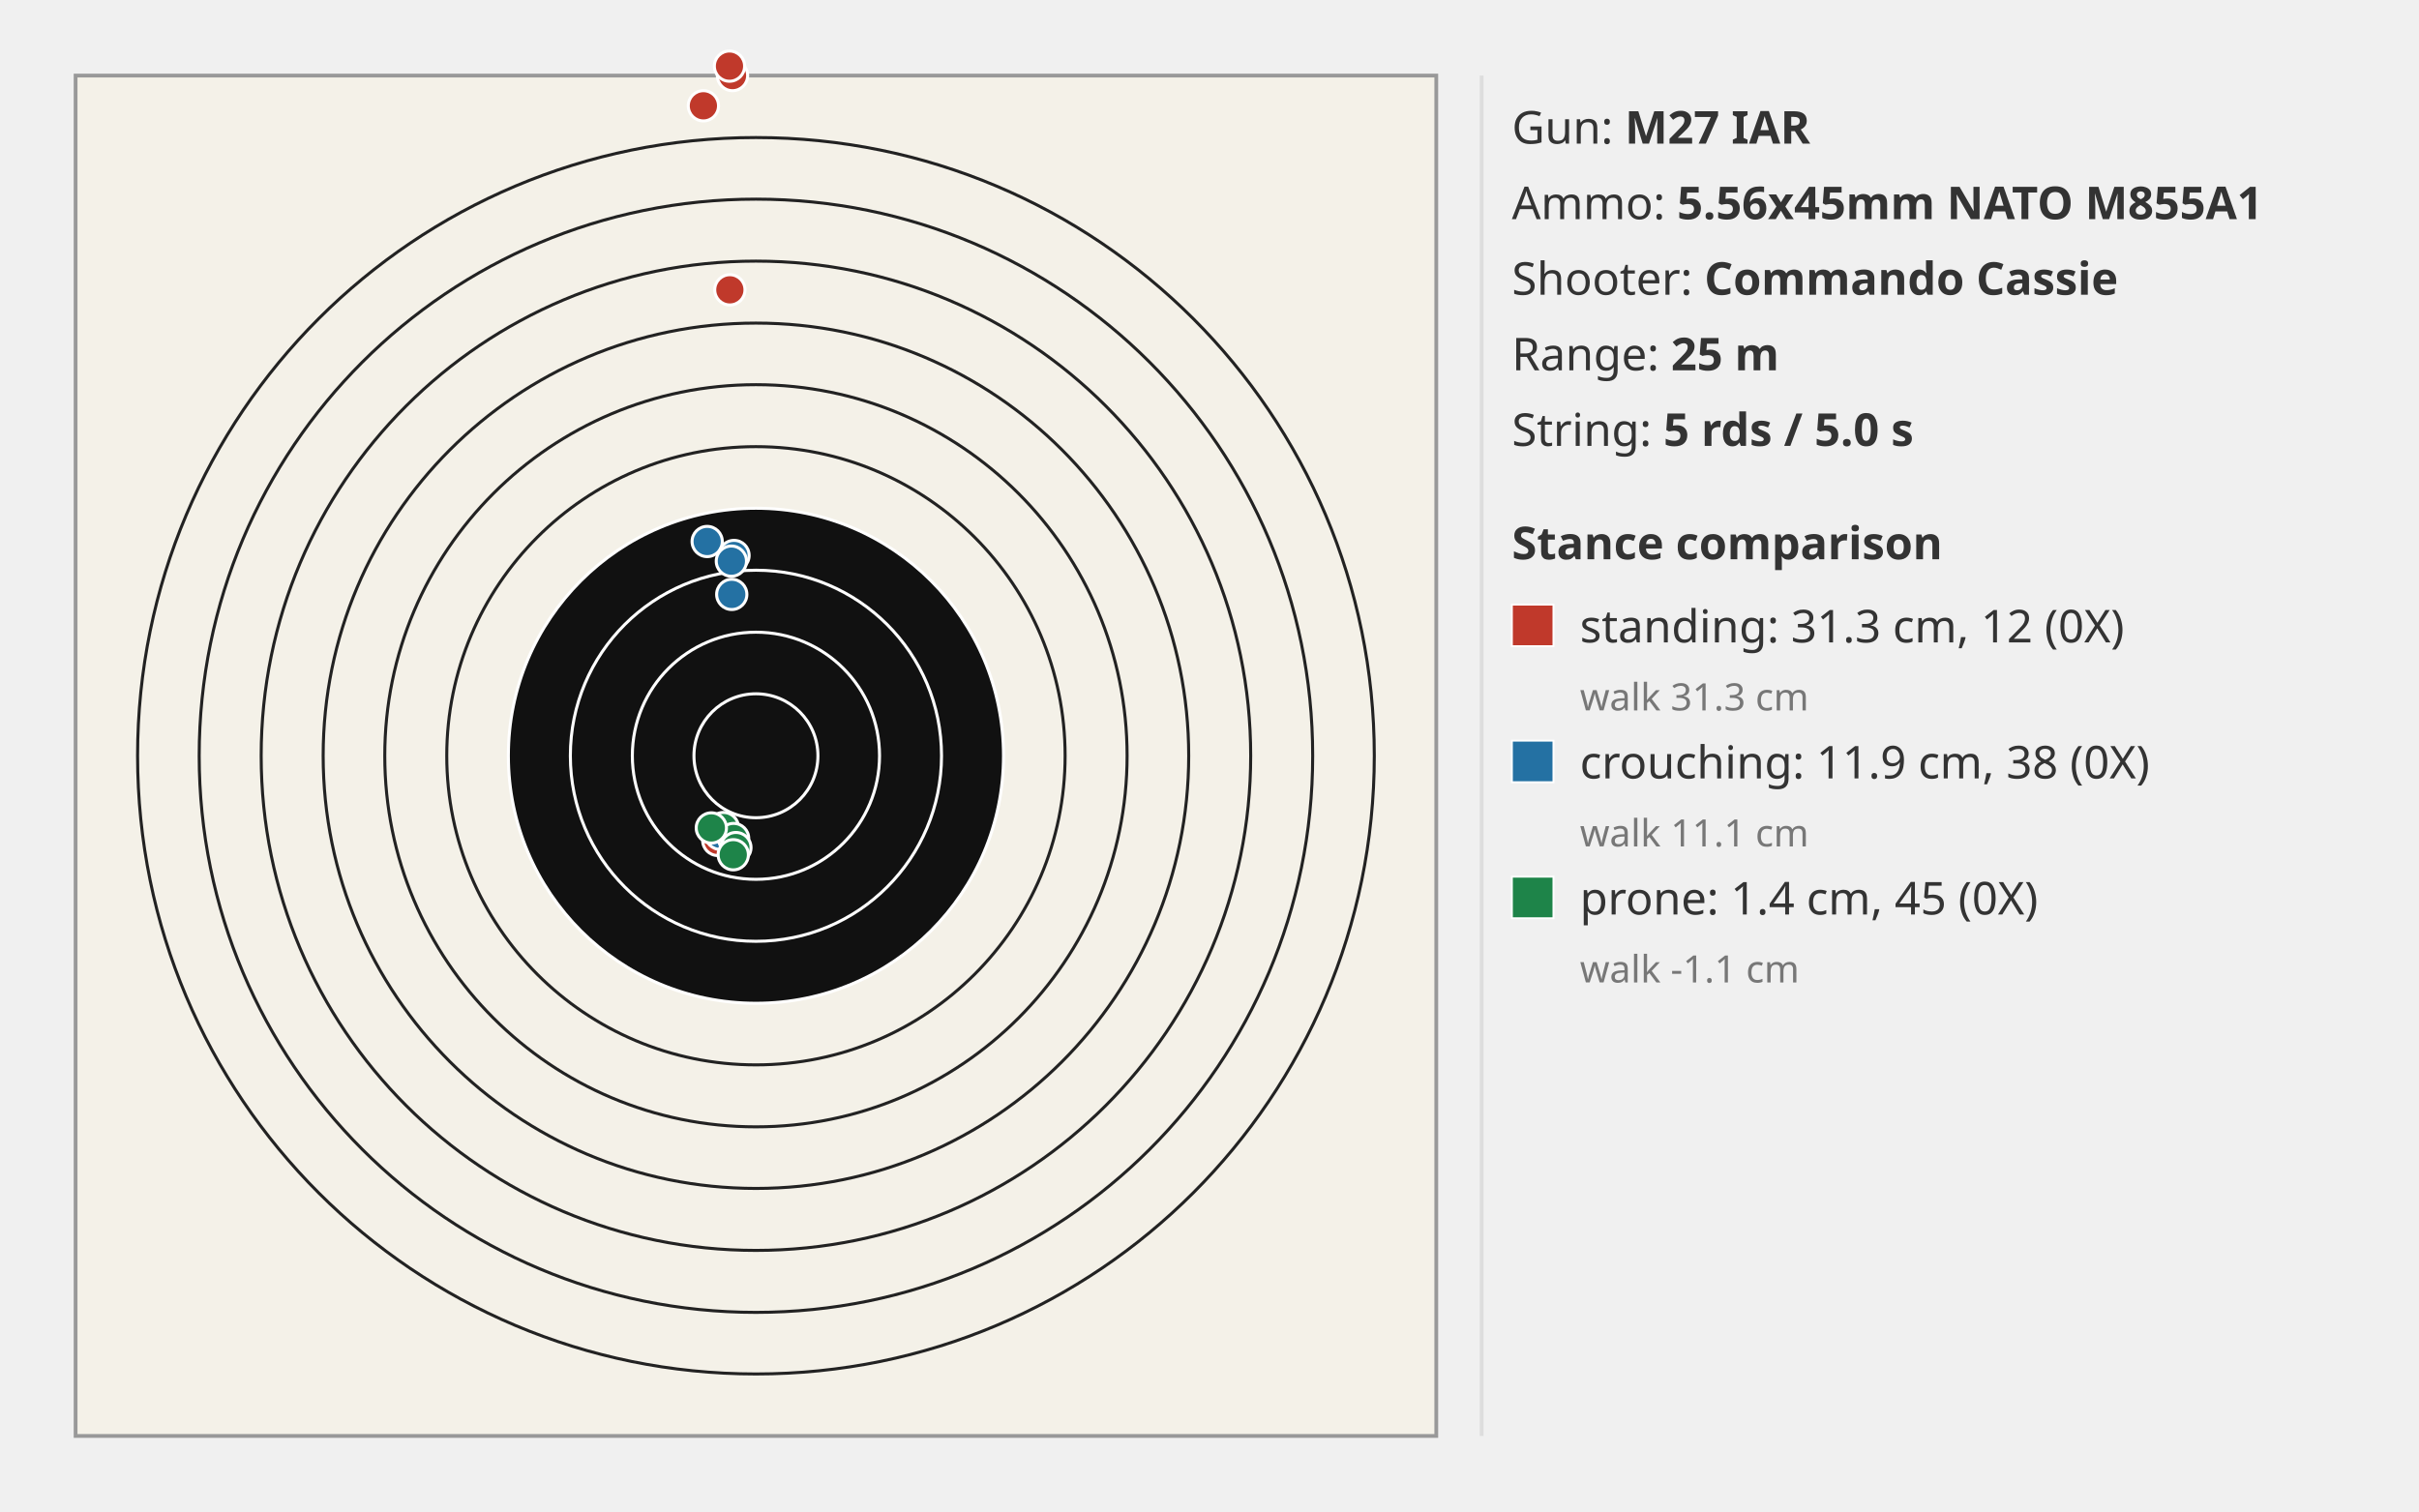
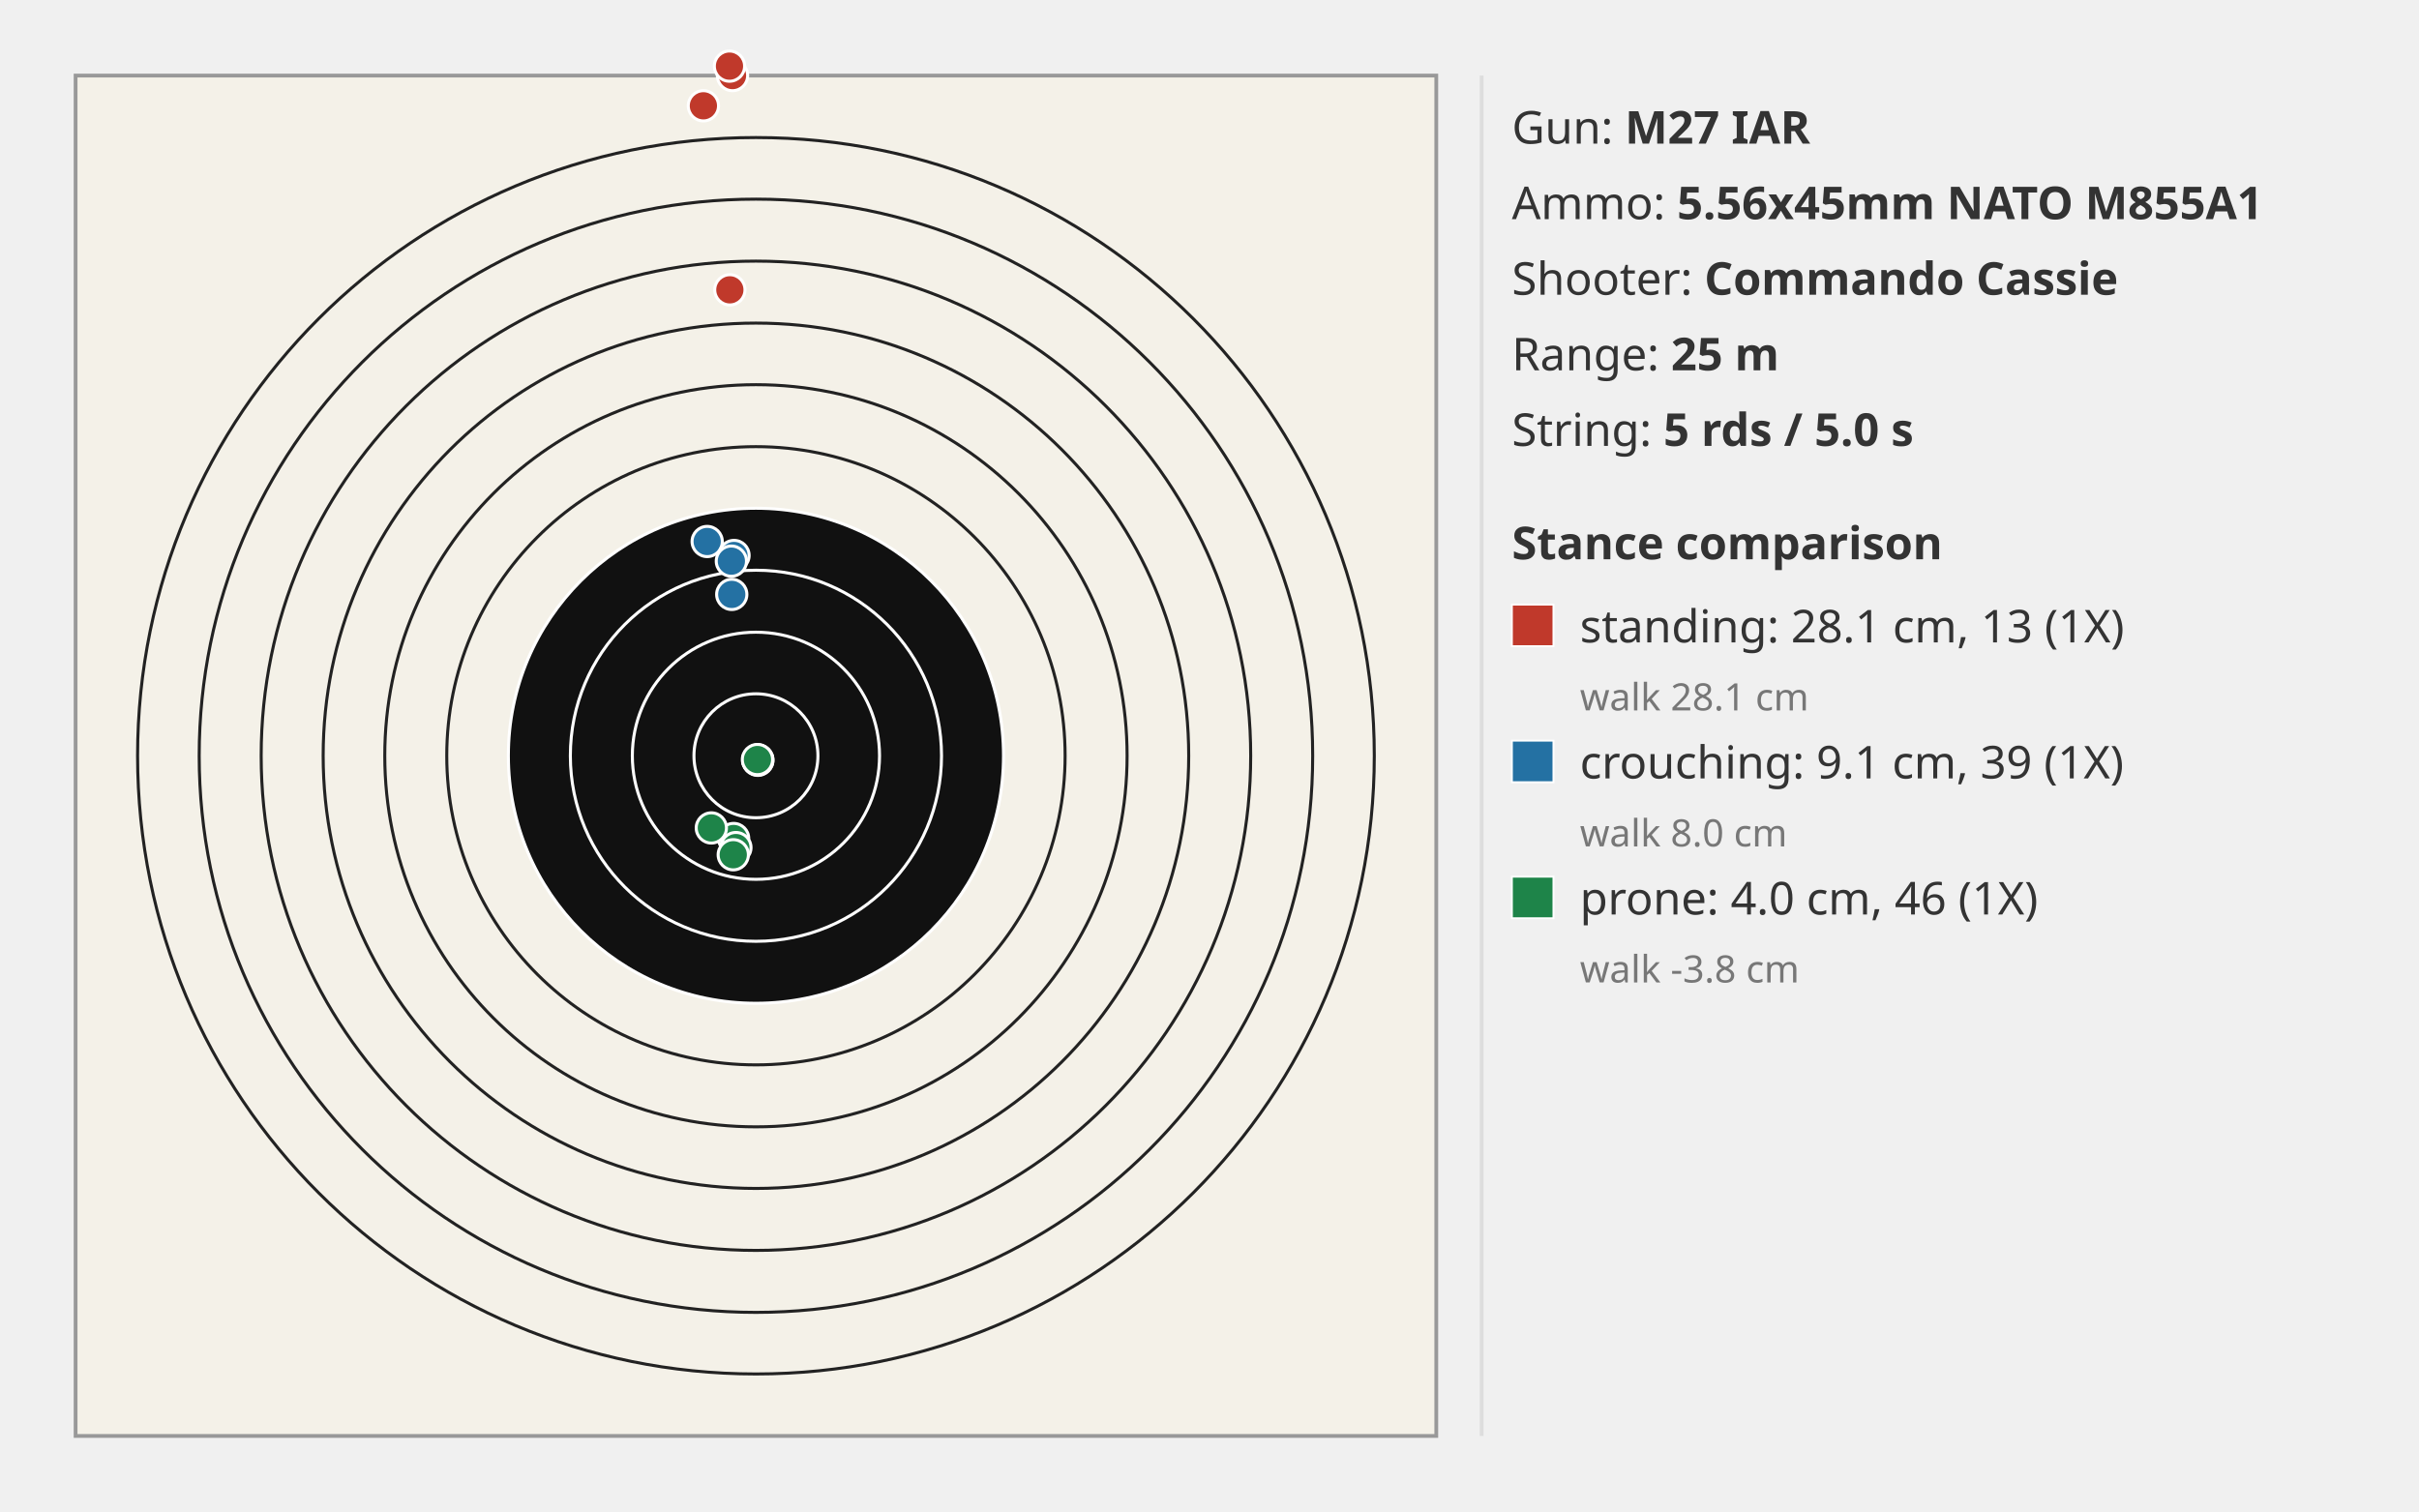
<svg xmlns="http://www.w3.org/2000/svg" width="640" height="400" viewBox="0 0 640 400">
  <rect x="20" y="20" width="360" height="360" fill="#f4f1e8" stroke="#999999" />
  <circle cx="200.0" cy="200.0" r="163.6" fill="none" stroke="#222222" stroke-width="0.8" />
  <circle cx="200.0" cy="200.0" r="147.3" fill="none" stroke="#222222" stroke-width="0.8" />
  <circle cx="200.0" cy="200.0" r="130.9" fill="none" stroke="#222222" stroke-width="0.8" />
  <circle cx="200.0" cy="200.0" r="114.5" fill="none" stroke="#222222" stroke-width="0.8" />
  <circle cx="200.0" cy="200.0" r="98.2" fill="none" stroke="#222222" stroke-width="0.8" />
  <circle cx="200.0" cy="200.0" r="81.8" fill="none" stroke="#222222" stroke-width="0.8" />
  <circle cx="200.0" cy="200.0" r="65.5" fill="#111111" stroke="#ffffff" stroke-width="0.8" />
  <circle cx="200.0" cy="200.0" r="49.1" fill="#111111" stroke="#ffffff" stroke-width="0.8" />
  <circle cx="200.0" cy="200.0" r="32.7" fill="#111111" stroke="#ffffff" stroke-width="0.8" />
  <circle cx="200.0" cy="200.0" r="16.4" fill="#111111" stroke="#ffffff" stroke-width="0.8" />
-   <circle class="shot" cx="189.9" cy="222.4" r="4" fill="#c0392b" stroke="#ffffff" stroke-width="0.8" />
+   <circle class="shot" cx="200.5" cy="201.2" r="4" fill="#c0392b" stroke="#ffffff" stroke-width="0.8" />
  <circle class="shot" cx="193.1" cy="76.7" r="4" fill="#c0392b" stroke="#ffffff" stroke-width="0.8" />
  <circle class="shot" cx="186.1" cy="28.0" r="4" fill="#c0392b" stroke="#ffffff" stroke-width="0.8" />
  <circle class="shot" cx="193.8" cy="20.0" r="4" fill="#c0392b" stroke="#ffffff" stroke-width="0.8" />
  <circle class="shot" cx="193.0" cy="17.5" r="4" fill="#c0392b" stroke="#ffffff" stroke-width="0.8" />
-   <circle class="shot" cx="190.6" cy="220.8" r="4" fill="#2471a3" stroke="#ffffff" stroke-width="0.8" />
+   <circle class="shot" cx="200.5" cy="201.1" r="4" fill="#2471a3" stroke="#ffffff" stroke-width="0.8" />
  <circle class="shot" cx="193.6" cy="157.3" r="4" fill="#2471a3" stroke="#ffffff" stroke-width="0.8" />
  <circle class="shot" cx="187.1" cy="143.3" r="4" fill="#2471a3" stroke="#ffffff" stroke-width="0.8" />
  <circle class="shot" cx="194.2" cy="147.0" r="4" fill="#2471a3" stroke="#ffffff" stroke-width="0.8" />
  <circle class="shot" cx="193.5" cy="148.5" r="4" fill="#2471a3" stroke="#ffffff" stroke-width="0.8" />
-   <circle class="shot" cx="191.4" cy="219.0" r="4" fill="#1e8449" stroke="#ffffff" stroke-width="0.8" />
+   <circle class="shot" cx="200.4" cy="201.0" r="4" fill="#1e8449" stroke="#ffffff" stroke-width="0.8" />
  <circle class="shot" cx="194.1" cy="221.9" r="4" fill="#1e8449" stroke="#ffffff" stroke-width="0.8" />
  <circle class="shot" cx="188.2" cy="219.1" r="4" fill="#1e8449" stroke="#ffffff" stroke-width="0.8" />
  <circle class="shot" cx="194.7" cy="224.3" r="4" fill="#1e8449" stroke="#ffffff" stroke-width="0.8" />
  <circle class="shot" cx="194.0" cy="226.2" r="4" fill="#1e8449" stroke="#ffffff" stroke-width="0.8" />
  <line x1="392" y1="20" x2="392" y2="380" stroke="#dddddd" />
  <text x="400" y="38" font-family="sans-serif" font-size="12" fill="#333333">Gun: <tspan font-weight="bold">M27 IAR</tspan>
  </text>
  <text x="400" y="58" font-family="sans-serif" font-size="12" fill="#333333">Ammo: <tspan font-weight="bold">5.56x45mm NATO M855A1</tspan>
  </text>
  <text x="400" y="78" font-family="sans-serif" font-size="12" fill="#333333">Shooter: <tspan font-weight="bold">Commando Cassie</tspan>
  </text>
  <text x="400" y="98" font-family="sans-serif" font-size="12" fill="#333333">Range: <tspan font-weight="bold">25 m</tspan>
  </text>
  <text x="400" y="118" font-family="sans-serif" font-size="12" fill="#333333">String: <tspan font-weight="bold">5 rds / 5.0 s</tspan>
  </text>
  <text x="400" y="148" font-family="sans-serif" font-size="12" font-weight="bold" fill="#333333">Stance comparison</text>
  <rect x="400" y="160" width="11" height="11" fill="#c0392b" stroke="#ffffff" stroke-width="0.5" />
-   <text x="418" y="170" font-family="sans-serif" font-size="12" fill="#333333">standing: 31.3 cm, 12 (0X)</text>
-   <text x="418" y="188" font-family="sans-serif" font-size="10" fill="#777777">walk 31.3 cm</text>
+   <text x="418" y="170" font-family="sans-serif" font-size="12" fill="#333333">standing: 28.1 cm, 13 (1X)</text>
+   <text x="418" y="188" font-family="sans-serif" font-size="10" fill="#777777">walk 28.1 cm</text>
  <rect x="400" y="196" width="11" height="11" fill="#2471a3" stroke="#ffffff" stroke-width="0.5" />
-   <text x="418" y="206" font-family="sans-serif" font-size="12" fill="#333333">crouching: 11.9 cm, 38 (0X)</text>
-   <text x="418" y="224" font-family="sans-serif" font-size="10" fill="#777777">walk 11.1 cm</text>
+   <text x="418" y="206" font-family="sans-serif" font-size="12" fill="#333333">crouching: 9.1 cm, 39 (1X)</text>
+   <text x="418" y="224" font-family="sans-serif" font-size="10" fill="#777777">walk 8.0 cm</text>
  <rect x="400" y="232" width="11" height="11" fill="#1e8449" stroke="#ffffff" stroke-width="0.5" />
-   <text x="418" y="242" font-family="sans-serif" font-size="12" fill="#333333">prone: 1.4 cm, 45 (0X)</text>
-   <text x="418" y="260" font-family="sans-serif" font-size="10" fill="#777777">walk -1.1 cm</text>
+   <text x="418" y="242" font-family="sans-serif" font-size="12" fill="#333333">prone: 4.0 cm, 46 (1X)</text>
+   <text x="418" y="260" font-family="sans-serif" font-size="10" fill="#777777">walk -3.8 cm</text>
</svg>
